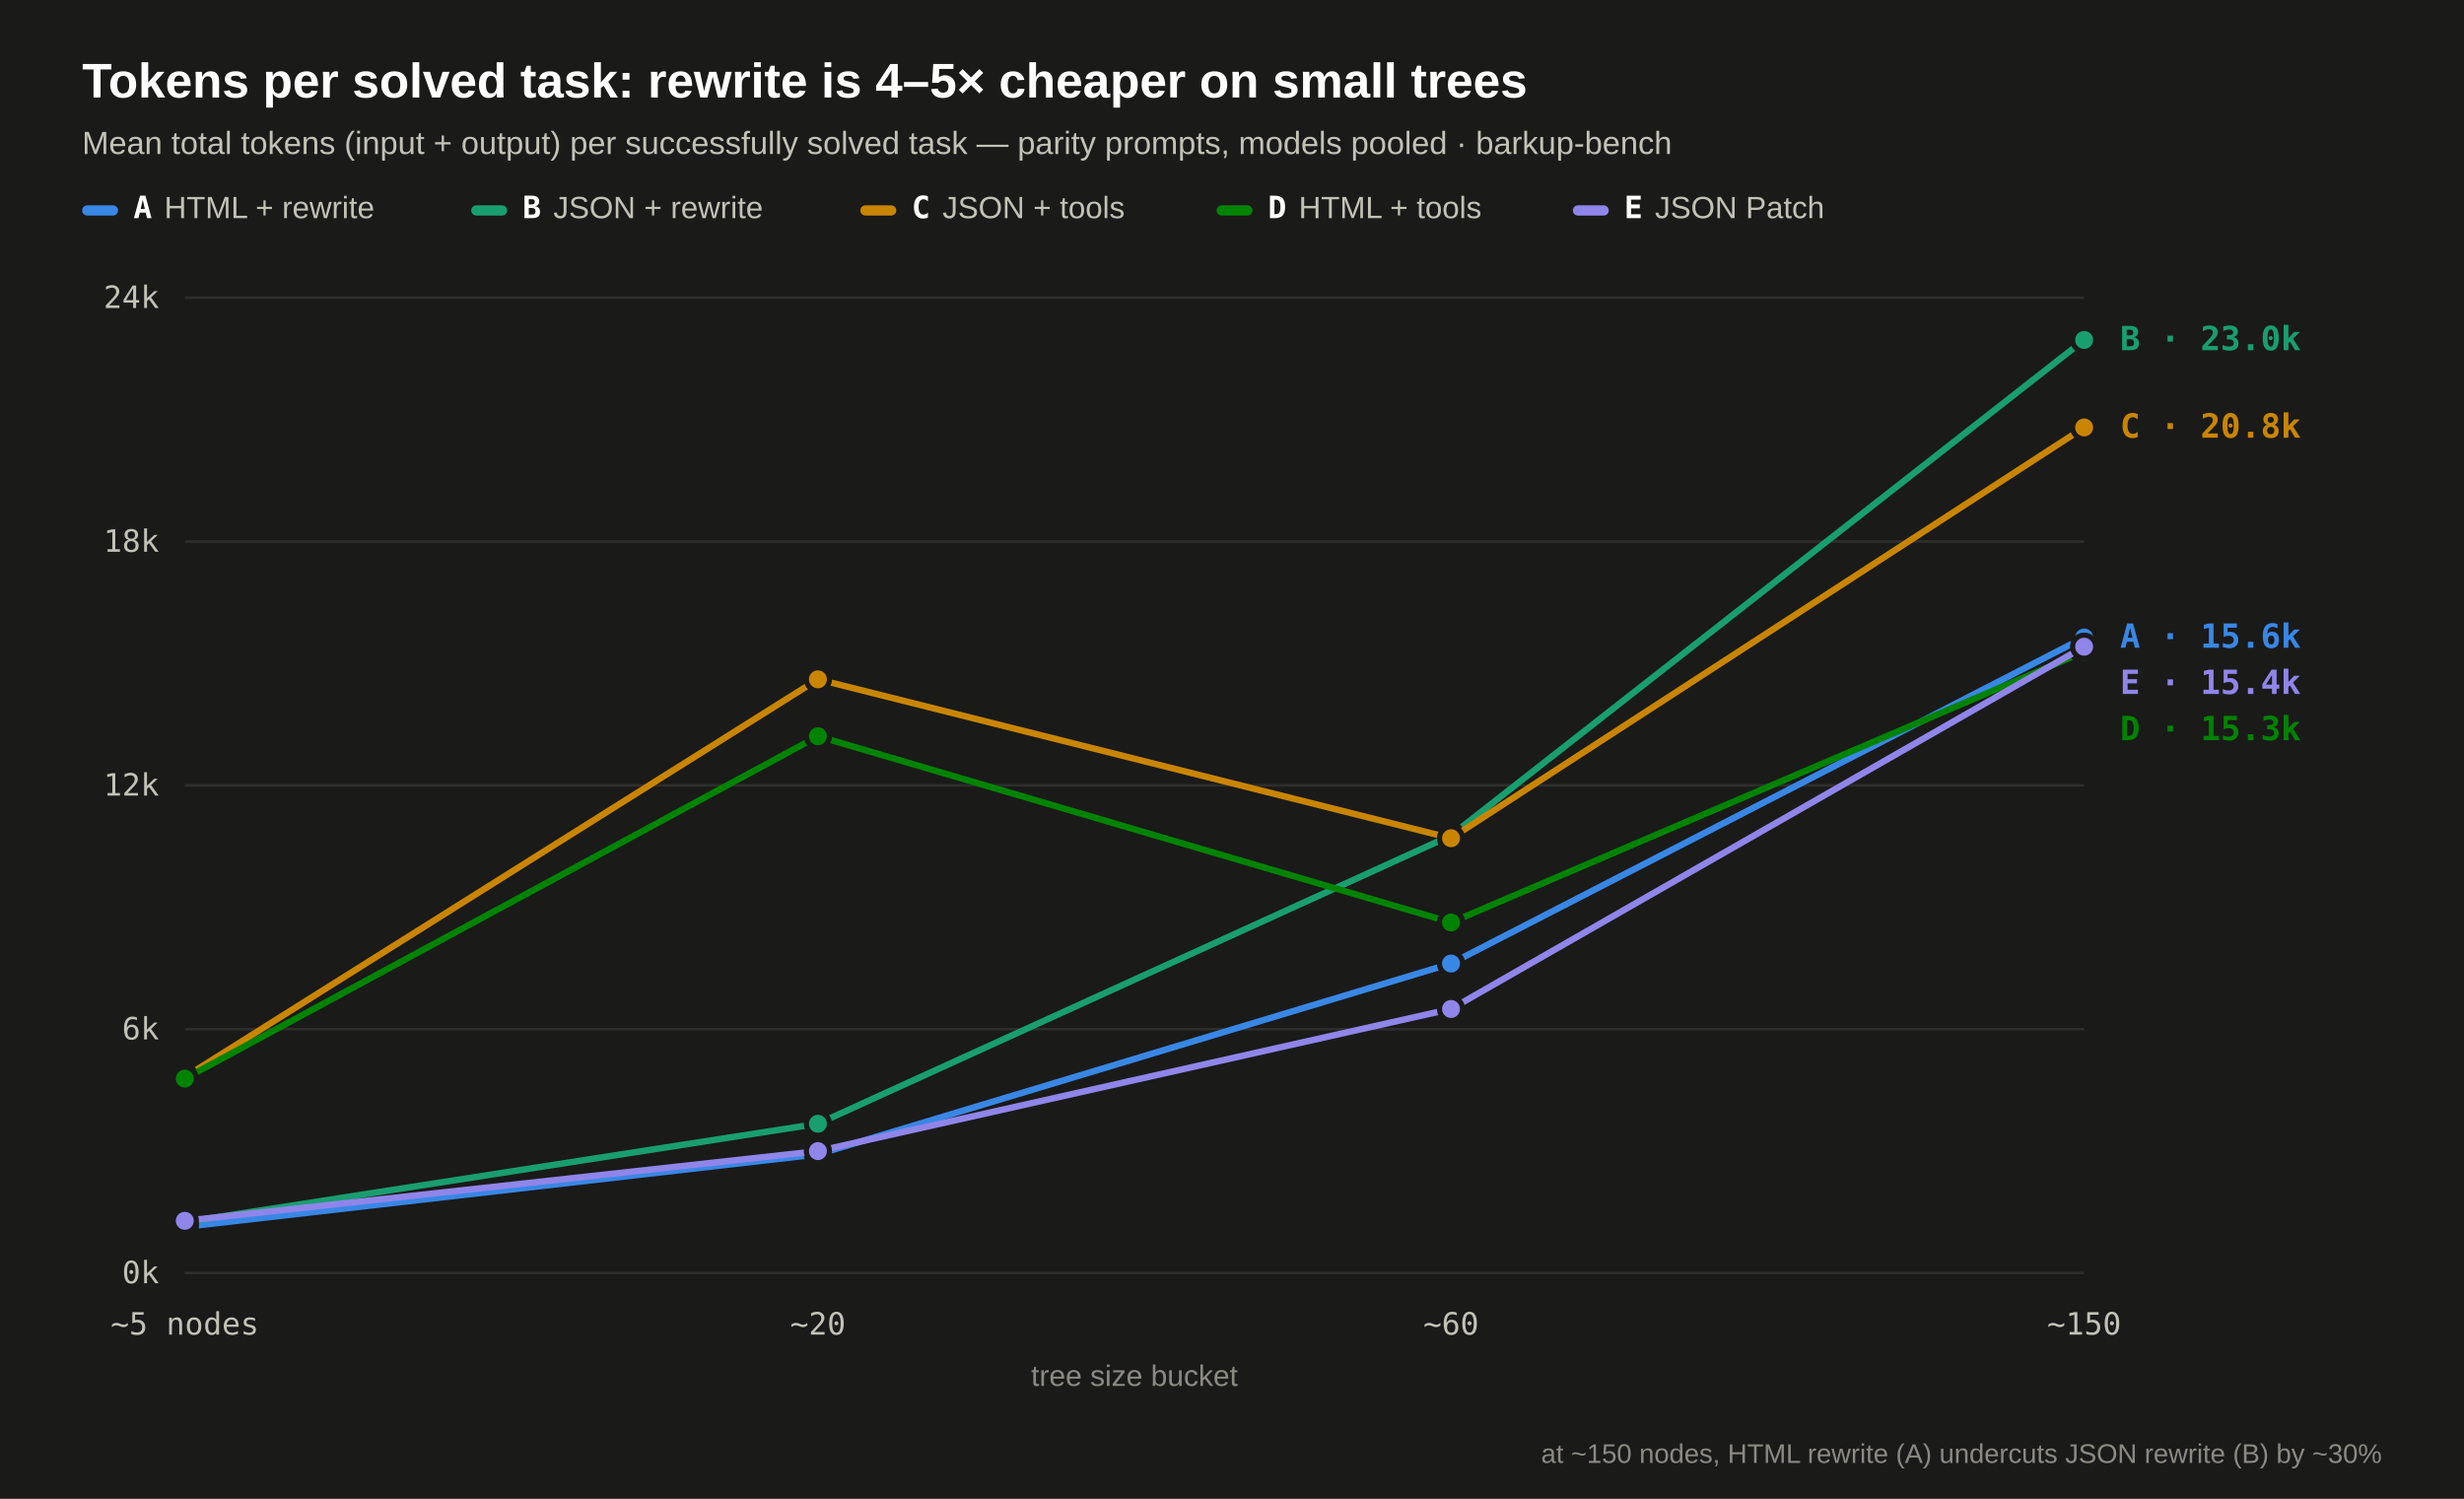
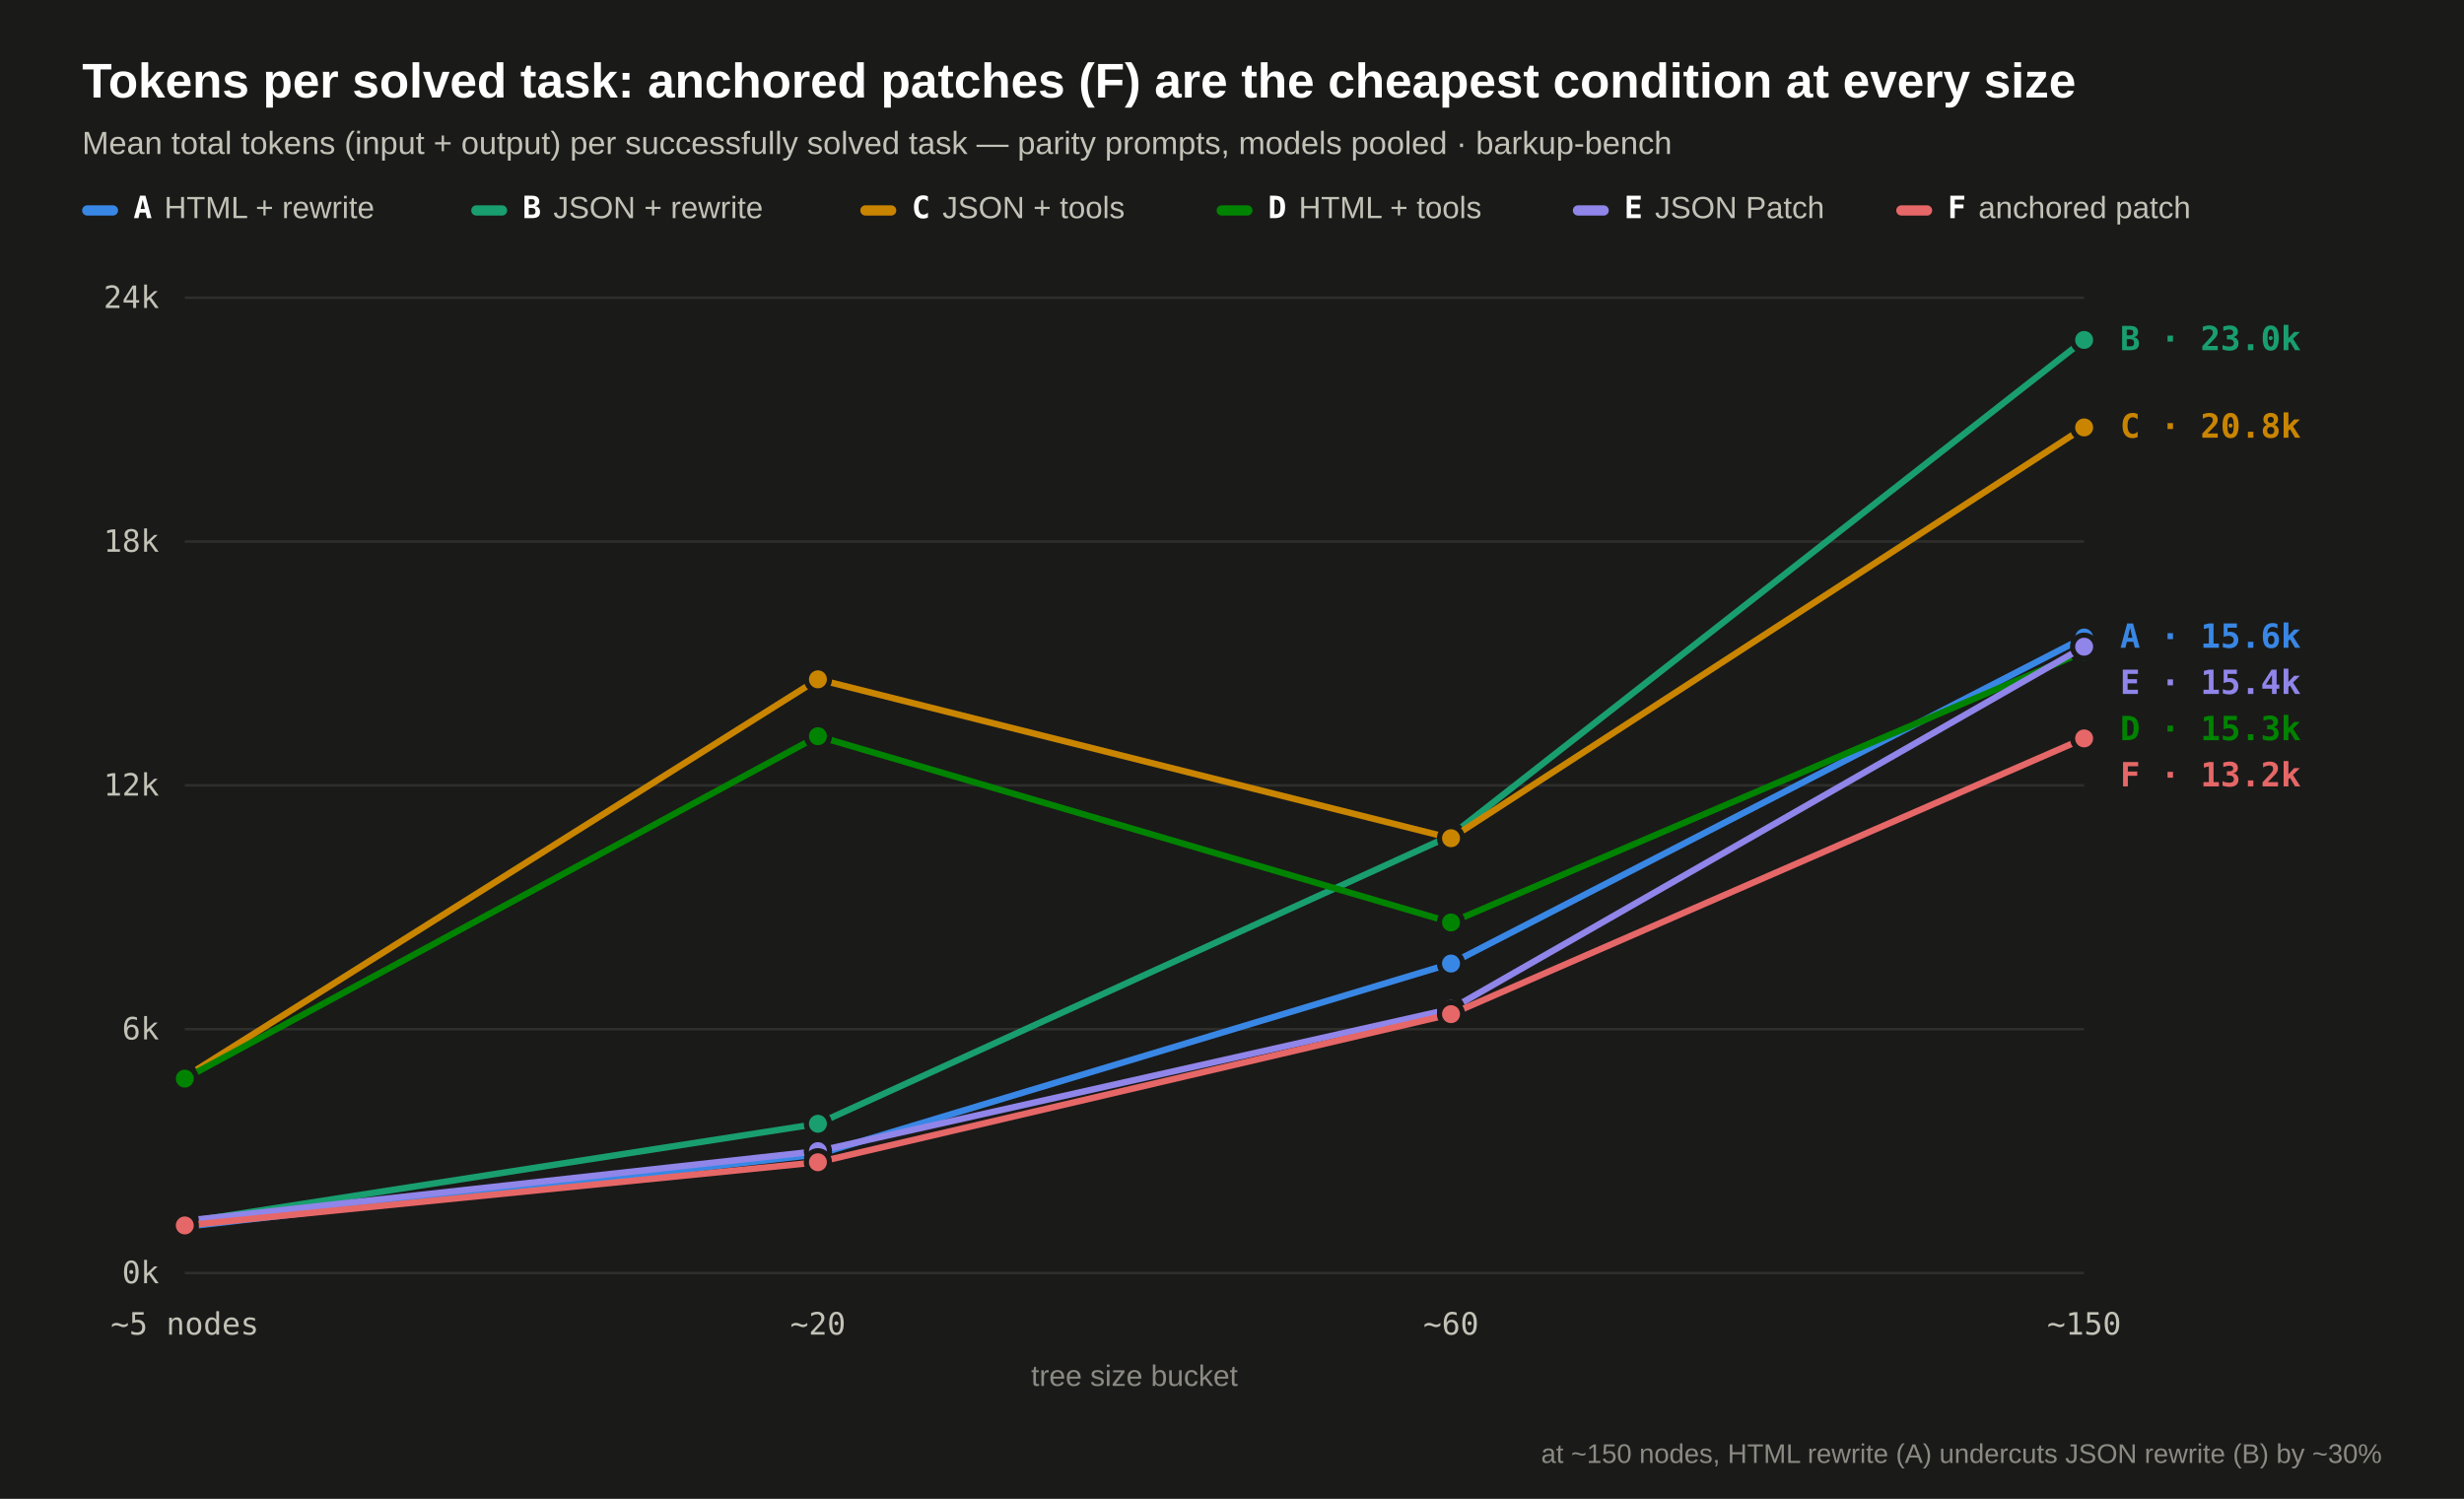
<svg xmlns="http://www.w3.org/2000/svg" viewBox="0 0 960 584" width="960" height="584">
  <rect width="960" height="100%" fill="#1a1a19" />
-   <text x="32" y="38" font-family="Seravek, 'Gill Sans', 'Helvetica Neue', Arial, sans-serif" font-size="19" font-weight="700" fill="#ffffff">Tokens per solved task: rewrite is 4–5× cheaper on small trees</text>
+   <text x="32" y="38" font-family="Seravek, 'Gill Sans', 'Helvetica Neue', Arial, sans-serif" font-size="19" font-weight="700" fill="#ffffff">Tokens per solved task: anchored patches (F) are the cheapest condition at every size</text>
  <text x="32" y="60" font-family="Seravek, 'Gill Sans', 'Helvetica Neue', Arial, sans-serif" font-size="12.5" fill="#c3c2b7">Mean total tokens (input + output) per successfully solved task — parity prompts, models pooled · barkup-bench</text>
  <rect x="32" y="80" width="14" height="4" rx="2" fill="#3987e5" />
  <text x="52" y="85" font-family="Menlo, 'SF Mono', Consolas, monospace" font-size="12" font-weight="700" fill="#ffffff">A</text>
  <text x="64" y="85" font-family="Seravek, 'Gill Sans', 'Helvetica Neue', Arial, sans-serif" font-size="12" fill="#c3c2b7">HTML + rewrite</text>
  <rect x="183.6" y="80" width="14" height="4" rx="2" fill="#199e70" />
  <text x="203.6" y="85" font-family="Menlo, 'SF Mono', Consolas, monospace" font-size="12" font-weight="700" fill="#ffffff">B</text>
  <text x="215.6" y="85" font-family="Seravek, 'Gill Sans', 'Helvetica Neue', Arial, sans-serif" font-size="12" fill="#c3c2b7">JSON + rewrite</text>
  <rect x="335.2" y="80" width="14" height="4" rx="2" fill="#c98500" />
  <text x="355.2" y="85" font-family="Menlo, 'SF Mono', Consolas, monospace" font-size="12" font-weight="700" fill="#ffffff">C</text>
  <text x="367.2" y="85" font-family="Seravek, 'Gill Sans', 'Helvetica Neue', Arial, sans-serif" font-size="12" fill="#c3c2b7">JSON + tools</text>
  <rect x="474" y="80" width="14" height="4" rx="2" fill="#008300" />
  <text x="494" y="85" font-family="Menlo, 'SF Mono', Consolas, monospace" font-size="12" font-weight="700" fill="#ffffff">D</text>
  <text x="506" y="85" font-family="Seravek, 'Gill Sans', 'Helvetica Neue', Arial, sans-serif" font-size="12" fill="#c3c2b7">HTML + tools</text>
  <rect x="612.8" y="80" width="14" height="4" rx="2" fill="#9085e9" />
  <text x="632.8" y="85" font-family="Menlo, 'SF Mono', Consolas, monospace" font-size="12" font-weight="700" fill="#ffffff">E</text>
  <text x="644.8" y="85" font-family="Seravek, 'Gill Sans', 'Helvetica Neue', Arial, sans-serif" font-size="12" fill="#c3c2b7">JSON Patch</text>
+   <rect x="738.8" y="80" width="14" height="4" rx="2" fill="#e66767" />
+   <text x="758.8" y="85" font-family="Menlo, 'SF Mono', Consolas, monospace" font-size="12" font-weight="700" fill="#ffffff">F</text>
+   <text x="770.8" y="85" font-family="Seravek, 'Gill Sans', 'Helvetica Neue', Arial, sans-serif" font-size="12" fill="#c3c2b7">anchored patch</text>
  <line x1="72" x2="812" y1="496" y2="496" stroke="#2e2e2c" stroke-width="1" />
  <text x="62" y="500" text-anchor="end" font-family="Menlo, 'SF Mono', Consolas, monospace" font-size="12" fill="#c3c2b7">0k</text>
  <line x1="72" x2="812" y1="401" y2="401" stroke="#2e2e2c" stroke-width="1" />
  <text x="62" y="405" text-anchor="end" font-family="Menlo, 'SF Mono', Consolas, monospace" font-size="12" fill="#c3c2b7">6k</text>
  <line x1="72" x2="812" y1="306" y2="306" stroke="#2e2e2c" stroke-width="1" />
  <text x="62" y="310" text-anchor="end" font-family="Menlo, 'SF Mono', Consolas, monospace" font-size="12" fill="#c3c2b7">12k</text>
  <line x1="72" x2="812" y1="211" y2="211" stroke="#2e2e2c" stroke-width="1" />
  <text x="62" y="215" text-anchor="end" font-family="Menlo, 'SF Mono', Consolas, monospace" font-size="12" fill="#c3c2b7">18k</text>
  <line x1="72" x2="812" y1="116" y2="116" stroke="#2e2e2c" stroke-width="1" />
  <text x="62" y="120" text-anchor="end" font-family="Menlo, 'SF Mono', Consolas, monospace" font-size="12" fill="#c3c2b7">24k</text>
  <text x="72" y="520" text-anchor="middle" font-family="Menlo, 'SF Mono', Consolas, monospace" font-size="12" fill="#c3c2b7">~5 nodes</text>
  <text x="318.667" y="520" text-anchor="middle" font-family="Menlo, 'SF Mono', Consolas, monospace" font-size="12" fill="#c3c2b7">~20</text>
  <text x="565.333" y="520" text-anchor="middle" font-family="Menlo, 'SF Mono', Consolas, monospace" font-size="12" fill="#c3c2b7">~60</text>
  <text x="812" y="520" text-anchor="middle" font-family="Menlo, 'SF Mono', Consolas, monospace" font-size="12" fill="#c3c2b7">~150</text>
  <text x="442" y="540" text-anchor="middle" font-family="Seravek, 'Gill Sans', 'Helvetica Neue', Arial, sans-serif" font-size="11.5" fill="#8b8a83">tree size bucket</text>
  <path d="M72,477.998 L318.667,449.783 L565.333,375.429 L812,248.398" fill="none" stroke="#3987e5" stroke-width="2.5" stroke-linejoin="round" />
  <circle cx="72" cy="477.998" r="4.5" fill="#3987e5" stroke="#1a1a19" stroke-width="2" />
  <circle cx="318.667" cy="449.783" r="4.5" fill="#3987e5" stroke="#1a1a19" stroke-width="2" />
  <circle cx="565.333" cy="375.429" r="4.5" fill="#3987e5" stroke="#1a1a19" stroke-width="2" />
  <circle cx="812" cy="248.398" r="4.5" fill="#3987e5" stroke="#1a1a19" stroke-width="2" />
  <path d="M72,476.208 L318.667,437.86 L565.333,325.538 L812,132.451" fill="none" stroke="#199e70" stroke-width="2.5" stroke-linejoin="round" />
  <circle cx="72" cy="476.208" r="4.5" fill="#199e70" stroke="#1a1a19" stroke-width="2" />
  <circle cx="318.667" cy="437.86" r="4.5" fill="#199e70" stroke="#1a1a19" stroke-width="2" />
  <circle cx="565.333" cy="325.538" r="4.5" fill="#199e70" stroke="#1a1a19" stroke-width="2" />
  <circle cx="812" cy="132.451" r="4.5" fill="#199e70" stroke="#1a1a19" stroke-width="2" />
  <path d="M72,419.683 L318.667,264.691 L565.333,326.599 L812,166.54" fill="none" stroke="#c98500" stroke-width="2.5" stroke-linejoin="round" />
  <circle cx="72" cy="419.683" r="4.5" fill="#c98500" stroke="#1a1a19" stroke-width="2" />
  <circle cx="318.667" cy="264.691" r="4.5" fill="#c98500" stroke="#1a1a19" stroke-width="2" />
  <circle cx="565.333" cy="326.599" r="4.5" fill="#c98500" stroke="#1a1a19" stroke-width="2" />
  <circle cx="812" cy="166.54" r="4.5" fill="#c98500" stroke="#1a1a19" stroke-width="2" />
  <path d="M72,420.269 L318.667,286.858 L565.333,359.422 L812,253.924" fill="none" stroke="#008300" stroke-width="2.5" stroke-linejoin="round" />
  <circle cx="72" cy="420.269" r="4.5" fill="#008300" stroke="#1a1a19" stroke-width="2" />
  <circle cx="318.667" cy="286.858" r="4.5" fill="#008300" stroke="#1a1a19" stroke-width="2" />
  <circle cx="565.333" cy="359.422" r="4.5" fill="#008300" stroke="#1a1a19" stroke-width="2" />
  <circle cx="812" cy="253.924" r="4.5" fill="#008300" stroke="#1a1a19" stroke-width="2" />
  <path d="M72,475.67 L318.667,448.516 L565.333,393.131 L812,251.977" fill="none" stroke="#9085e9" stroke-width="2.5" stroke-linejoin="round" />
  <circle cx="72" cy="475.67" r="4.5" fill="#9085e9" stroke="#1a1a19" stroke-width="2" />
  <circle cx="318.667" cy="448.516" r="4.5" fill="#9085e9" stroke="#1a1a19" stroke-width="2" />
  <circle cx="565.333" cy="393.131" r="4.5" fill="#9085e9" stroke="#1a1a19" stroke-width="2" />
  <circle cx="812" cy="251.977" r="4.5" fill="#9085e9" stroke="#1a1a19" stroke-width="2" />
+   <path d="M72,477.475 L318.667,452.854 L565.333,395.142 L812,287.712" fill="none" stroke="#e66767" stroke-width="2.5" stroke-linejoin="round" />
+   <circle cx="72" cy="477.475" r="4.5" fill="#e66767" stroke="#1a1a19" stroke-width="2" />
+   <circle cx="318.667" cy="452.854" r="4.5" fill="#e66767" stroke="#1a1a19" stroke-width="2" />
+   <circle cx="565.333" cy="395.142" r="4.5" fill="#e66767" stroke="#1a1a19" stroke-width="2" />
+   <circle cx="812" cy="287.712" r="4.5" fill="#e66767" stroke="#1a1a19" stroke-width="2" />
  <text x="826" y="252.398" font-family="Menlo, 'SF Mono', Consolas, monospace" font-size="13" font-weight="700" fill="#3987e5">A · 15.6k</text>
  <text x="826" y="136.451" font-family="Menlo, 'SF Mono', Consolas, monospace" font-size="13" font-weight="700" fill="#199e70">B · 23.0k</text>
  <text x="826" y="170.54" font-family="Menlo, 'SF Mono', Consolas, monospace" font-size="13" font-weight="700" fill="#c98500">C · 20.8k</text>
  <text x="826" y="288.398" font-family="Menlo, 'SF Mono', Consolas, monospace" font-size="13" font-weight="700" fill="#008300">D · 15.3k</text>
  <text x="826" y="270.398" font-family="Menlo, 'SF Mono', Consolas, monospace" font-size="13" font-weight="700" fill="#9085e9">E · 15.4k</text>
+   <text x="826" y="306.398" font-family="Menlo, 'SF Mono', Consolas, monospace" font-size="13" font-weight="700" fill="#e66767">F · 13.2k</text>
  <text x="928" y="570" text-anchor="end" font-family="Seravek, 'Gill Sans', 'Helvetica Neue', Arial, sans-serif" font-size="10.5" fill="#8b8a83">at ~150 nodes, HTML rewrite (A) undercuts JSON rewrite (B) by ~30%</text>
</svg>
